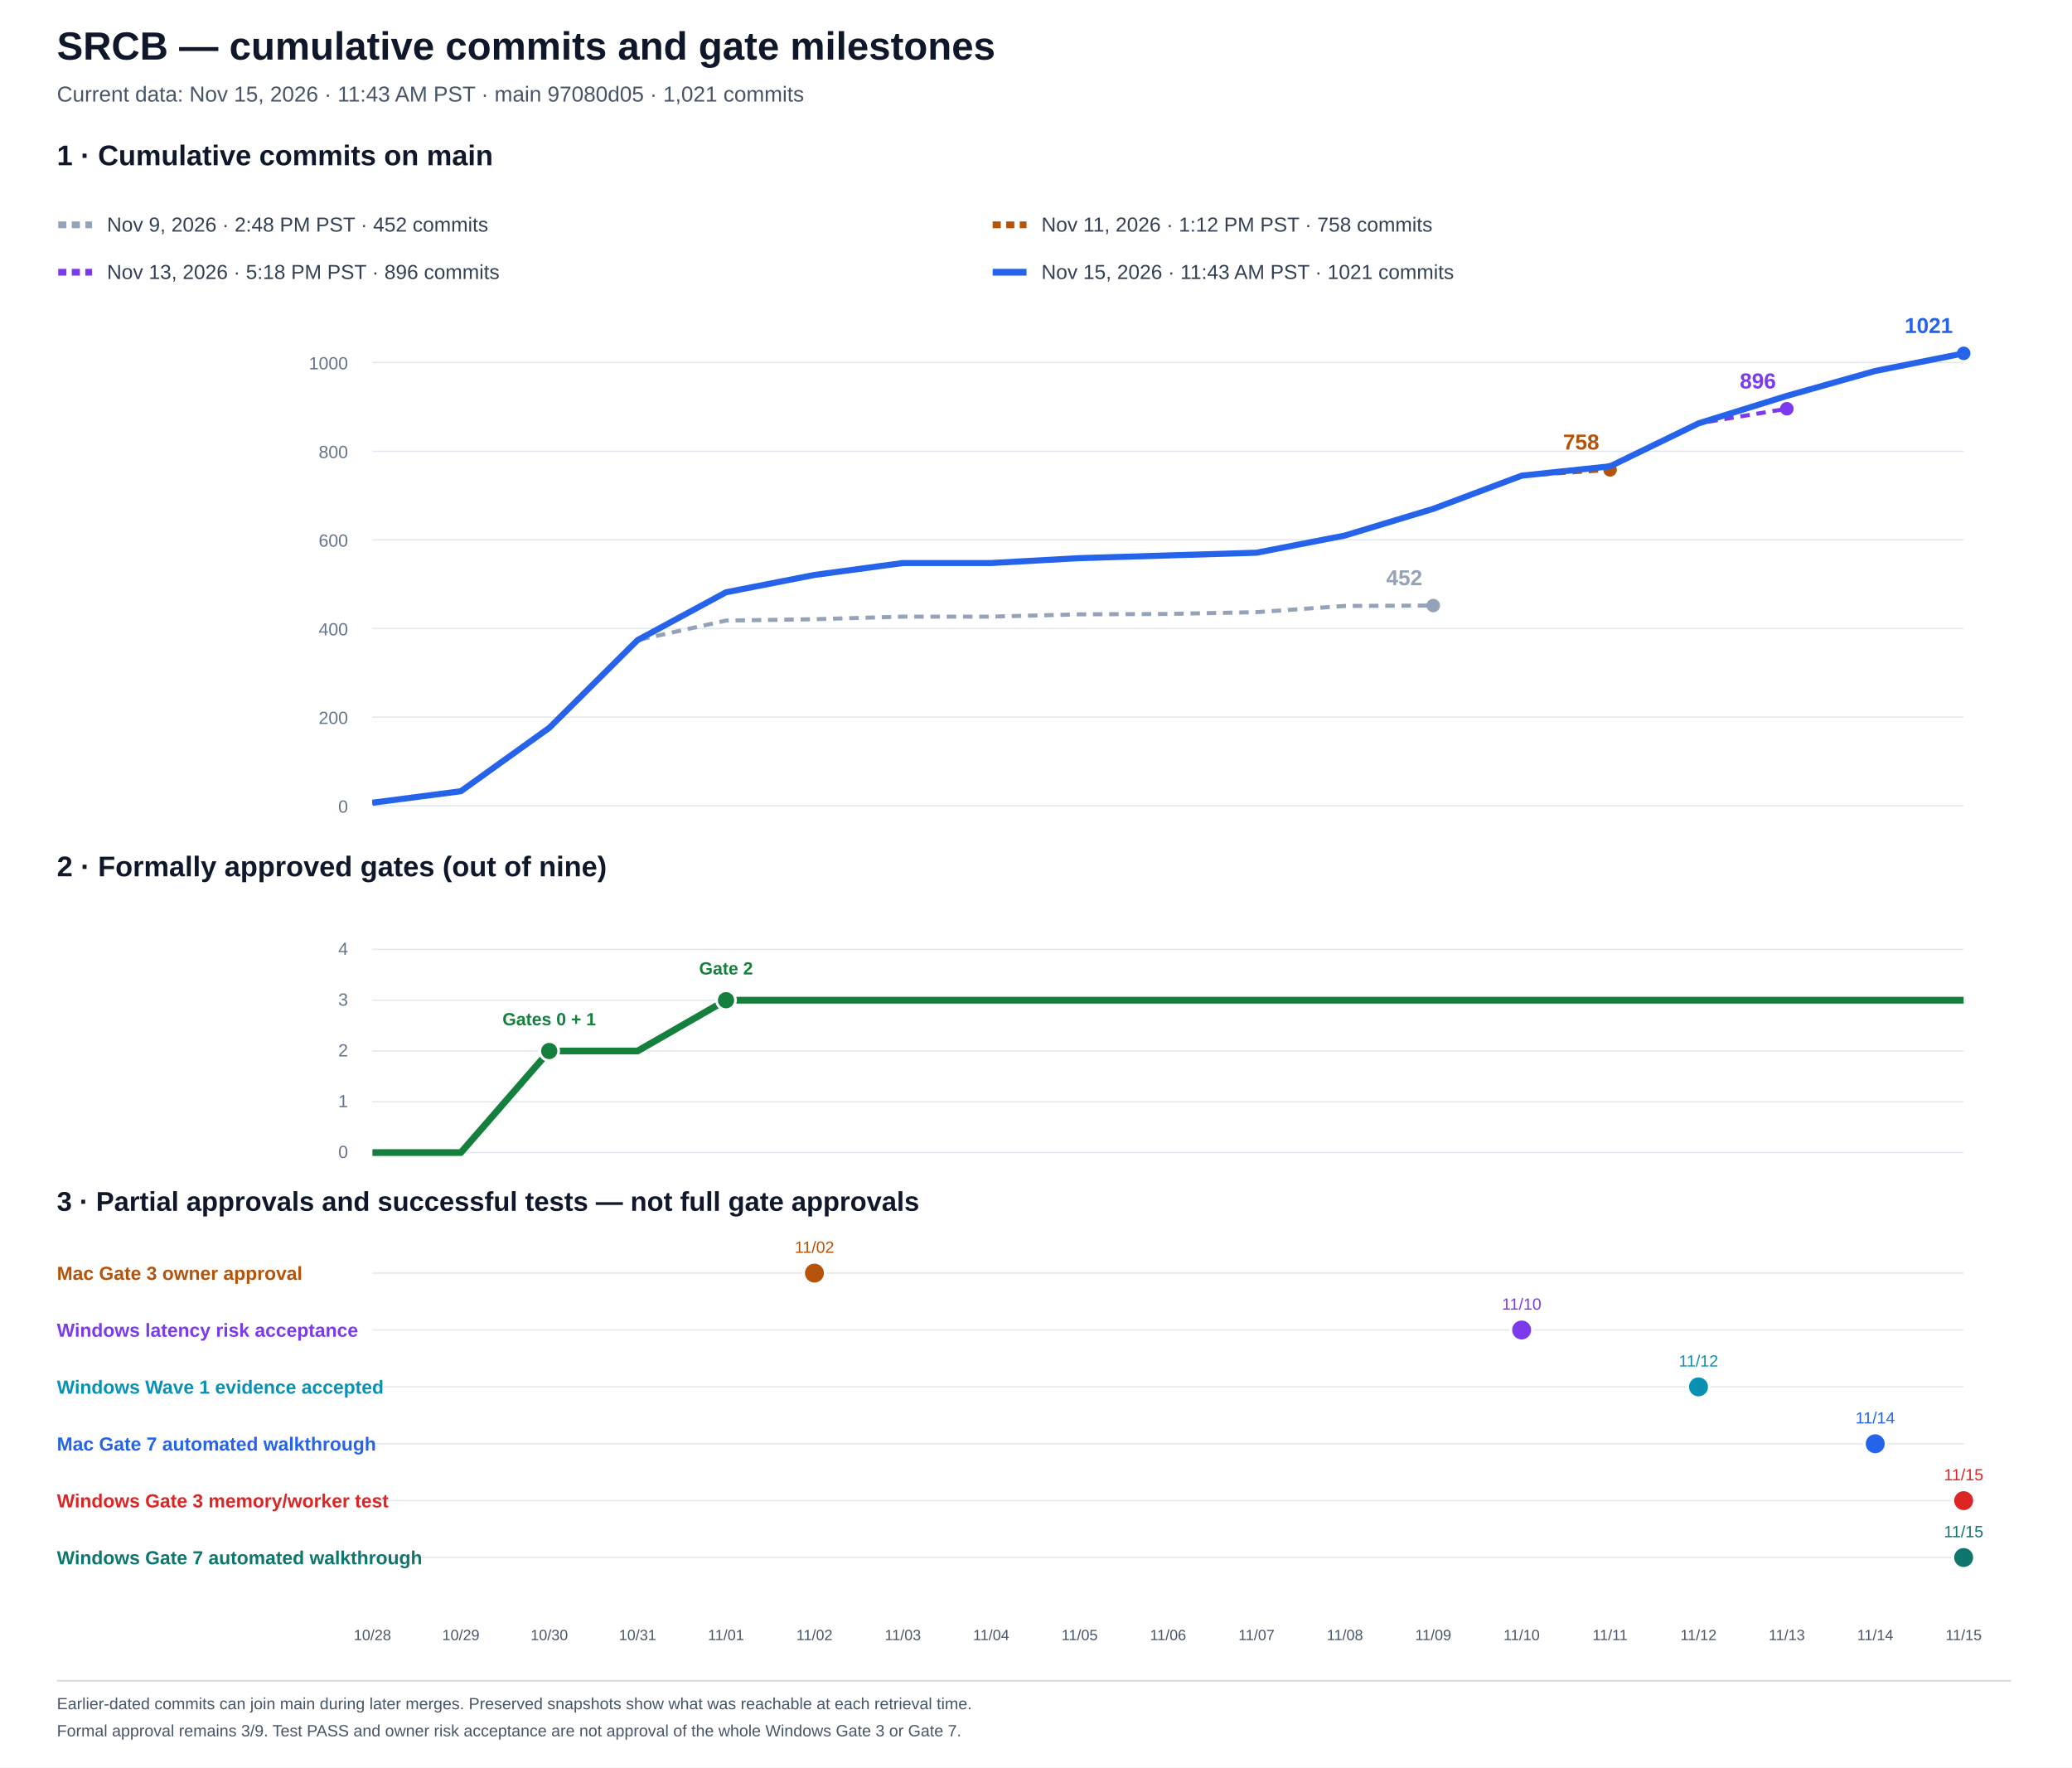
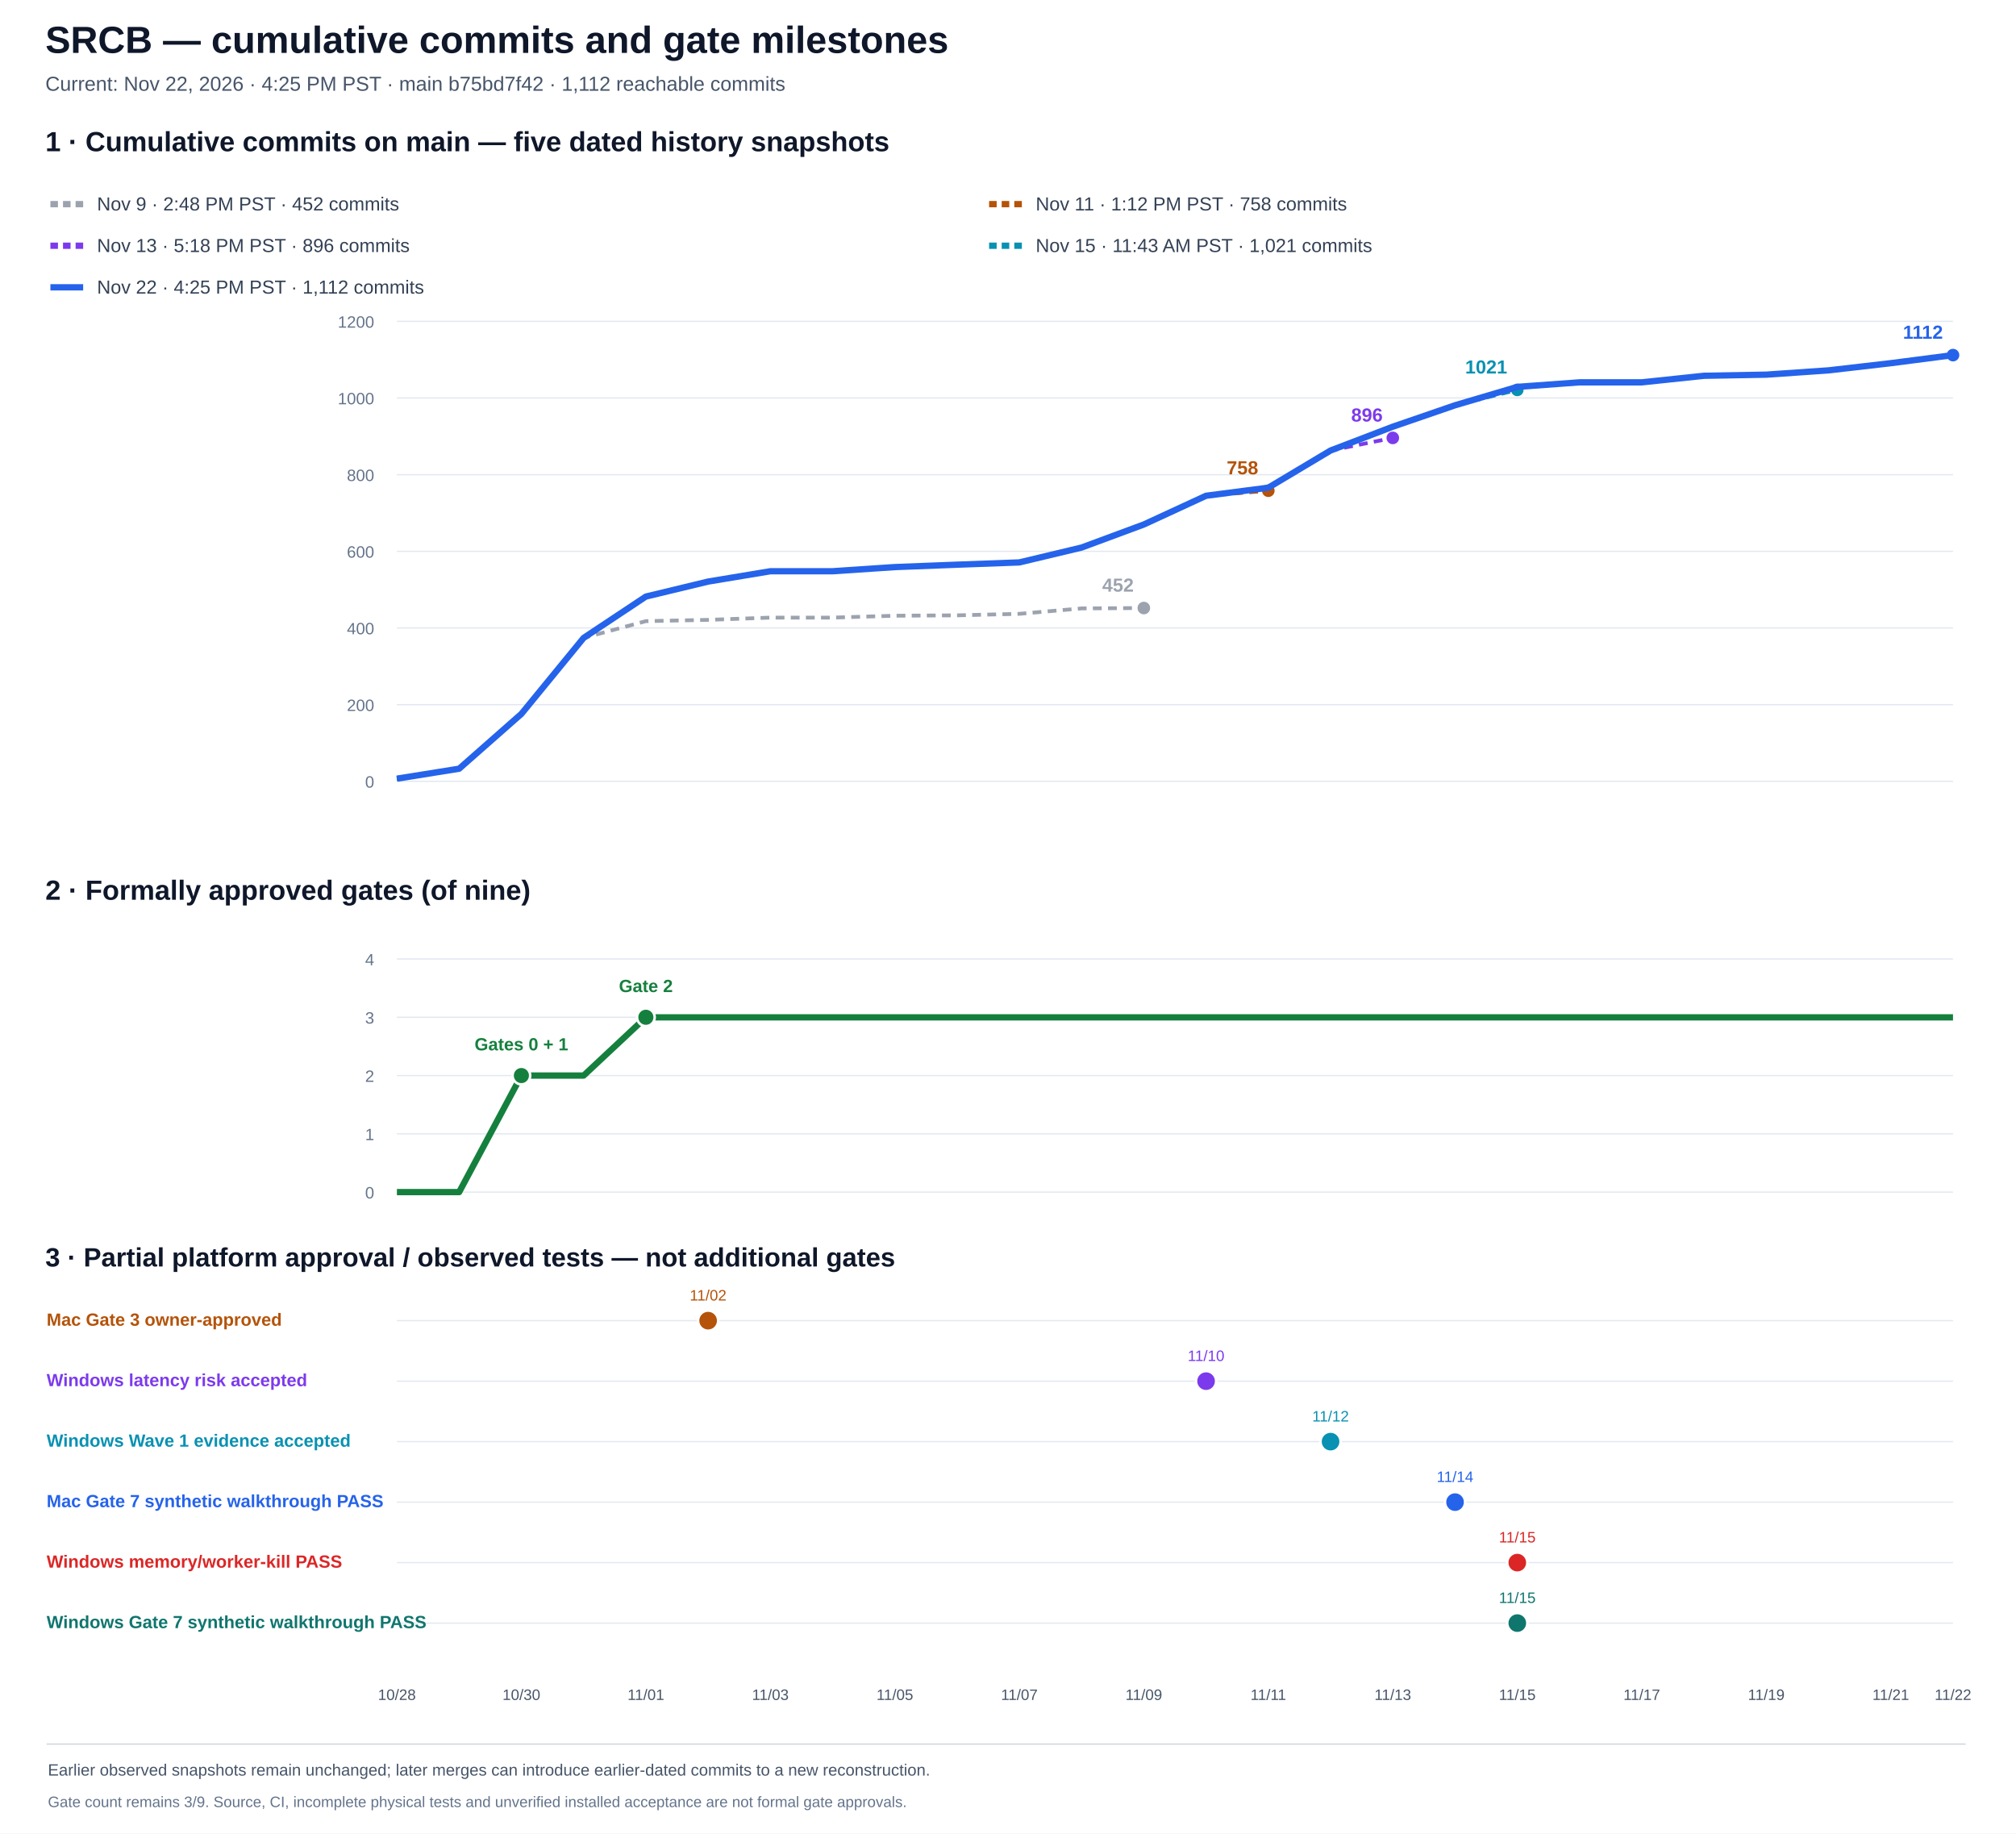
- <svg xmlns="http://www.w3.org/2000/svg" width="1530" height="1305" viewBox="0 0 1530 1305" role="img" aria-labelledby="chart-title chart-desc">
-   <rect x="0" y="0" width="1530" height="1305" fill="#fff" />
-   <text x="42" y="44" font-size="29" font-weight="700" font-family="Arial,sans-serif" fill="#0f172a">SRCB — cumulative commits and gate milestones</text>
-   <text x="42" y="75" font-size="16" font-family="Arial,sans-serif" fill="#475569">Current data: Nov 15, 2026 · 11:43 AM PST · main 97080d05 · 1,021 commits</text>
-   <text x="42" y="122" font-size="21" font-weight="700" font-family="Arial,sans-serif" fill="#0f172a">1 · Cumulative commits on main</text>
-   <line x1="43" x2="68" y1="166" y2="166" stroke="#94a3b8" stroke-width="5" stroke-dasharray="6 4" />
-   <text x="79" y="171" font-size="15" font-family="Arial,sans-serif" fill="#334155">Nov 9, 2026 · 2:48 PM PST · 452 commits</text>
-   <line x1="733" x2="758" y1="166" y2="166" stroke="#b45309" stroke-width="5" stroke-dasharray="6 4" />
-   <text x="769" y="171" font-size="15" font-family="Arial,sans-serif" fill="#334155">Nov 11, 2026 · 1:12 PM PST · 758 commits</text>
-   <line x1="43" x2="68" y1="201" y2="201" stroke="#7c3aed" stroke-width="5" stroke-dasharray="6 4" />
-   <text x="79" y="206" font-size="15" font-family="Arial,sans-serif" fill="#334155">Nov 13, 2026 · 5:18 PM PST · 896 commits</text>
-   <line x1="733" x2="758" y1="201" y2="201" stroke="#2563eb" stroke-width="5" />
-   <text x="769" y="206" font-size="15" font-family="Arial,sans-serif" fill="#334155">Nov 15, 2026 · 11:43 AM PST · 1021 commits</text>
-   <line x1="275" x2="1450" y1="595.0" y2="595.0" stroke="#e2e8f0" />
-   <text x="257" y="600.0" text-anchor="end" font-size="13" font-family="Arial,sans-serif" fill="#64748b">0</text>
-   <line x1="275" x2="1450" y1="529.5" y2="529.5" stroke="#e2e8f0" />
-   <text x="257" y="534.5" text-anchor="end" font-size="13" font-family="Arial,sans-serif" fill="#64748b">200</text>
-   <line x1="275" x2="1450" y1="464.1" y2="464.1" stroke="#e2e8f0" />
-   <text x="257" y="469.1" text-anchor="end" font-size="13" font-family="Arial,sans-serif" fill="#64748b">400</text>
-   <line x1="275" x2="1450" y1="398.6" y2="398.6" stroke="#e2e8f0" />
-   <text x="257" y="403.6" text-anchor="end" font-size="13" font-family="Arial,sans-serif" fill="#64748b">600</text>
-   <line x1="275" x2="1450" y1="333.2" y2="333.2" stroke="#e2e8f0" />
-   <text x="257" y="338.2" text-anchor="end" font-size="13" font-family="Arial,sans-serif" fill="#64748b">800</text>
-   <line x1="275" x2="1450" y1="267.7" y2="267.7" stroke="#e2e8f0" />
-   <text x="257" y="272.7" text-anchor="end" font-size="13" font-family="Arial,sans-serif" fill="#64748b">1000</text>
-   <polyline points="275.0,592.7 340.3,584.2 405.6,537.4 470.8,472.6 536.1,458.2 601.4,457.2 666.7,455.3 731.9,455.3 797.2,453.6 862.5,453.3 927.8,452.0 993.1,447.4 1058.3,447.1" fill="none" stroke="#94a3b8" stroke-width="3" stroke-dasharray="7 5" stroke-linejoin="round" />
-   <circle cx="1058.333" cy="447.1" r="5" fill="#94a3b8" />
-   <text x="1050.3" y="432.1" text-anchor="end" font-size="16" font-family="Arial,sans-serif" font-weight="700" fill="#94a3b8">452</text>
-   <polyline points="275.0,592.7 340.3,584.2 405.6,537.4 470.8,472.6 536.1,437.3 601.4,424.5 666.7,415.7 731.9,415.7 797.2,412.1 862.5,410.1 927.8,408.1 993.1,395.4 1058.3,375.7 1123.6,351.2 1188.9,346.9" fill="none" stroke="#b45309" stroke-width="3" stroke-dasharray="7 5" stroke-linejoin="round" />
-   <circle cx="1188.889" cy="346.9" r="5" fill="#b45309" />
-   <text x="1180.9" y="331.9" text-anchor="end" font-size="16" font-family="Arial,sans-serif" font-weight="700" fill="#b45309">758</text>
-   <polyline points="275.0,592.7 340.3,584.2 405.6,537.4 470.8,472.6 536.1,437.3 601.4,424.5 666.7,415.7 731.9,415.7 797.2,412.1 862.5,410.1 927.8,408.1 993.1,395.4 1058.3,375.7 1123.6,351.2 1188.9,344.3 1254.2,312.6 1319.4,301.8" fill="none" stroke="#7c3aed" stroke-width="3" stroke-dasharray="7 5" stroke-linejoin="round" />
-   <circle cx="1319.444" cy="301.8" r="5" fill="#7c3aed" />
-   <text x="1311.4" y="286.8" text-anchor="end" font-size="16" font-family="Arial,sans-serif" font-weight="700" fill="#7c3aed">896</text>
-   <polyline points="275.0,592.7 340.3,584.2 405.6,537.4 470.8,472.6 536.1,437.3 601.4,424.5 666.7,415.7 731.9,415.7 797.2,412.1 862.5,410.1 927.8,408.1 993.1,395.4 1058.3,375.7 1123.6,351.2 1188.9,344.3 1254.2,312.6 1319.4,292.3 1384.7,273.9 1450.0,260.9" fill="none" stroke="#2563eb" stroke-width="4.5" stroke-linejoin="round" />
-   <circle cx="1450" cy="260.9" r="5" fill="#2563eb" />
-   <text x="1442.0" y="245.9" text-anchor="end" font-size="16" font-family="Arial,sans-serif" font-weight="700" fill="#2563eb">1021</text>
-   <text x="42" y="647" font-size="21" font-family="Arial,sans-serif" font-weight="700" fill="#0f172a">2 · Formally approved gates (out of nine)</text>
-   <line x1="275" x2="1450" y1="851" y2="851" stroke="#e2e8f0" />
-   <text x="257" y="855" text-anchor="end" font-size="13" font-family="Arial,sans-serif" fill="#64748b">0</text>
-   <line x1="275" x2="1450" y1="813.5" y2="813.5" stroke="#e2e8f0" />
-   <text x="257" y="817.5" text-anchor="end" font-size="13" font-family="Arial,sans-serif" fill="#64748b">1</text>
-   <line x1="275" x2="1450" y1="776" y2="776" stroke="#e2e8f0" />
-   <text x="257" y="780" text-anchor="end" font-size="13" font-family="Arial,sans-serif" fill="#64748b">2</text>
-   <line x1="275" x2="1450" y1="738.5" y2="738.5" stroke="#e2e8f0" />
-   <text x="257" y="742.5" text-anchor="end" font-size="13" font-family="Arial,sans-serif" fill="#64748b">3</text>
-   <line x1="275" x2="1450" y1="701" y2="701" stroke="#e2e8f0" />
-   <text x="257" y="705" text-anchor="end" font-size="13" font-family="Arial,sans-serif" fill="#64748b">4</text>
-   <polyline points="275.0,851.0 340.3,851.0 405.6,776.0 470.8,776.0 536.1,738.5 601.4,738.5 666.7,738.5 731.9,738.5 797.2,738.5 862.5,738.5 927.8,738.5 993.1,738.5 1058.3,738.5 1123.6,738.5 1188.9,738.5 1254.2,738.5 1319.4,738.5 1384.7,738.5 1450.0,738.5" fill="none" stroke="#15803d" stroke-width="5" stroke-linejoin="round" />
-   <circle cx="405.556" cy="776" r="7" fill="#15803d" stroke="#fff" stroke-width="2" />
-   <text x="405.556" y="757" text-anchor="middle" font-size="13" font-family="Arial,sans-serif" font-weight="700" fill="#15803d">Gates 0 + 1</text>
-   <circle cx="536.111" cy="738.5" r="7" fill="#15803d" stroke="#fff" stroke-width="2" />
-   <text x="536.111" y="719.5" text-anchor="middle" font-size="13" font-family="Arial,sans-serif" font-weight="700" fill="#15803d">Gate 2</text>
-   <text x="42" y="894" font-size="20" font-family="Arial,sans-serif" font-weight="700" fill="#0f172a">3 · Partial approvals and successful tests — not full gate approvals</text>
-   <line x1="275" y1="940" x2="1450" y2="940" stroke="#e2e8f0" />
-   <text x="42" y="945" font-size="14" font-family="Arial,sans-serif" fill="#b45309" font-weight="700">Mac Gate 3 owner approval</text>
-   <circle cx="601.4" cy="940" r="8" stroke="#fff" stroke-width="2" fill="#b45309" />
-   <text x="601.4" y="925" text-anchor="middle" font-size="12" font-family="Arial,sans-serif" fill="#b45309">11/02</text>
-   <line x1="275" y1="982" x2="1450" y2="982" stroke="#e2e8f0" />
-   <text x="42" y="987" font-size="14" font-family="Arial,sans-serif" fill="#7c3aed" font-weight="700">Windows latency risk acceptance</text>
-   <circle cx="1123.6" cy="982" r="8" stroke="#fff" stroke-width="2" fill="#7c3aed" />
-   <text x="1123.6" y="967" text-anchor="middle" font-size="12" font-family="Arial,sans-serif" fill="#7c3aed">11/10</text>
-   <line x1="275" y1="1024" x2="1450" y2="1024" stroke="#e2e8f0" />
-   <text x="42" y="1029" font-size="14" font-family="Arial,sans-serif" fill="#0891b2" font-weight="700">Windows Wave 1 evidence accepted</text>
-   <circle cx="1254.2" cy="1024" r="8" stroke="#fff" stroke-width="2" fill="#0891b2" />
-   <text x="1254.2" y="1009" text-anchor="middle" font-size="12" font-family="Arial,sans-serif" fill="#0891b2">11/12</text>
-   <line x1="275" y1="1066" x2="1450" y2="1066" stroke="#e2e8f0" />
-   <text x="42" y="1071" font-size="14" font-family="Arial,sans-serif" fill="#2563eb" font-weight="700">Mac Gate 7 automated walkthrough</text>
-   <circle cx="1384.7" cy="1066" r="8" stroke="#fff" stroke-width="2" fill="#2563eb" />
-   <text x="1384.7" y="1051" text-anchor="middle" font-size="12" font-family="Arial,sans-serif" fill="#2563eb">11/14</text>
-   <line x1="275" y1="1108" x2="1450" y2="1108" stroke="#e2e8f0" />
-   <text x="42" y="1113" font-size="14" font-family="Arial,sans-serif" fill="#dc2626" font-weight="700">Windows Gate 3 memory/worker test</text>
-   <circle cx="1450.0" cy="1108" r="8" stroke="#fff" stroke-width="2" fill="#dc2626" />
-   <text x="1450.0" y="1093" text-anchor="middle" font-size="12" font-family="Arial,sans-serif" fill="#dc2626">11/15</text>
-   <line x1="275" y1="1150" x2="1450" y2="1150" stroke="#e2e8f0" />
-   <text x="42" y="1155" font-size="14" font-family="Arial,sans-serif" fill="#0f766e" font-weight="700">Windows Gate 7 automated walkthrough</text>
-   <circle cx="1450.0" cy="1150" r="8" stroke="#fff" stroke-width="2" fill="#0f766e" />
-   <text x="1450.0" y="1135" text-anchor="middle" font-size="12" font-family="Arial,sans-serif" fill="#0f766e">11/15</text>
-   <text x="275.0" y="1211" text-anchor="middle" font-size="11" font-family="Arial,sans-serif" fill="#475569">10/28</text>
-   <text x="340.3" y="1211" text-anchor="middle" font-size="11" font-family="Arial,sans-serif" fill="#475569">10/29</text>
-   <text x="405.6" y="1211" text-anchor="middle" font-size="11" font-family="Arial,sans-serif" fill="#475569">10/30</text>
-   <text x="470.8" y="1211" text-anchor="middle" font-size="11" font-family="Arial,sans-serif" fill="#475569">10/31</text>
-   <text x="536.1" y="1211" text-anchor="middle" font-size="11" font-family="Arial,sans-serif" fill="#475569">11/01</text>
-   <text x="601.4" y="1211" text-anchor="middle" font-size="11" font-family="Arial,sans-serif" fill="#475569">11/02</text>
-   <text x="666.7" y="1211" text-anchor="middle" font-size="11" font-family="Arial,sans-serif" fill="#475569">11/03</text>
-   <text x="731.9" y="1211" text-anchor="middle" font-size="11" font-family="Arial,sans-serif" fill="#475569">11/04</text>
-   <text x="797.2" y="1211" text-anchor="middle" font-size="11" font-family="Arial,sans-serif" fill="#475569">11/05</text>
-   <text x="862.5" y="1211" text-anchor="middle" font-size="11" font-family="Arial,sans-serif" fill="#475569">11/06</text>
-   <text x="927.8" y="1211" text-anchor="middle" font-size="11" font-family="Arial,sans-serif" fill="#475569">11/07</text>
-   <text x="993.1" y="1211" text-anchor="middle" font-size="11" font-family="Arial,sans-serif" fill="#475569">11/08</text>
-   <text x="1058.3" y="1211" text-anchor="middle" font-size="11" font-family="Arial,sans-serif" fill="#475569">11/09</text>
-   <text x="1123.6" y="1211" text-anchor="middle" font-size="11" font-family="Arial,sans-serif" fill="#475569">11/10</text>
-   <text x="1188.9" y="1211" text-anchor="middle" font-size="11" font-family="Arial,sans-serif" fill="#475569">11/11</text>
-   <text x="1254.2" y="1211" text-anchor="middle" font-size="11" font-family="Arial,sans-serif" fill="#475569">11/12</text>
-   <text x="1319.4" y="1211" text-anchor="middle" font-size="11" font-family="Arial,sans-serif" fill="#475569">11/13</text>
-   <text x="1384.7" y="1211" text-anchor="middle" font-size="11" font-family="Arial,sans-serif" fill="#475569">11/14</text>
-   <text x="1450.0" y="1211" text-anchor="middle" font-size="11" font-family="Arial,sans-serif" fill="#475569">11/15</text>
-   <line x1="42" x2="1485" y1="1241" y2="1241" stroke="#cbd5e1" />
-   <text x="42" y="1262" font-size="12" font-family="Arial,sans-serif" fill="#475569">Earlier-dated commits can join main during later merges. Preserved snapshots show what was reachable at each retrieval time.</text>
-   <text x="42" y="1282" font-size="12" font-family="Arial,sans-serif" fill="#475569">Formal approval remains 3/9. Test PASS and owner risk acceptance are not approval of the whole Windows Gate 3 or Gate 7.</text>
+ <svg xmlns="http://www.w3.org/2000/svg" width="1600" height="1455" viewBox="0 0 1600 1455" role="img" aria-labelledby="title description">
+   <rect width="1600" height="1455" fill="#ffffff" />
+   <text x="36" y="42" font-family="Arial,sans-serif" font-size="30" font-weight="700" fill="#0f172a">SRCB — cumulative commits and gate milestones</text>
+   <text x="36" y="72" font-family="Arial,sans-serif" font-size="16" fill="#475569">Current: Nov 22, 2026 · 4:25 PM PST · main b75bd7f42 · 1,112 reachable commits</text>
+   <text x="36" y="120" font-family="Arial,sans-serif" font-size="22" font-weight="700" fill="#0f172a">1 · Cumulative commits on main — five dated history snapshots</text>
+   <line x1="40" x2="66" y1="162" y2="162" stroke="#9ca3af" stroke-width="5" stroke-dasharray="6 4" />
+   <text x="77" y="167" font-size="15" font-family="Arial,sans-serif" fill="#334155">Nov 9 · 2:48 PM PST · 452 commits</text>
+   <line x1="785" x2="811" y1="162" y2="162" stroke="#b45309" stroke-width="5" stroke-dasharray="6 4" />
+   <text x="822" y="167" font-size="15" font-family="Arial,sans-serif" fill="#334155">Nov 11 · 1:12 PM PST · 758 commits</text>
+   <line x1="40" x2="66" y1="195" y2="195" stroke="#7c3aed" stroke-width="5" stroke-dasharray="6 4" />
+   <text x="77" y="200" font-size="15" font-family="Arial,sans-serif" fill="#334155">Nov 13 · 5:18 PM PST · 896 commits</text>
+   <line x1="785" x2="811" y1="195" y2="195" stroke="#0891b2" stroke-width="5" stroke-dasharray="6 4" />
+   <text x="822" y="200" font-size="15" font-family="Arial,sans-serif" fill="#334155">Nov 15 · 11:43 AM PST · 1,021 commits</text>
+   <line x1="40" x2="66" y1="228" y2="228" stroke="#2563eb" stroke-width="5" />
+   <text x="77" y="233" font-size="15" font-family="Arial,sans-serif" fill="#334155">Nov 22 · 4:25 PM PST · 1,112 commits</text>
+   <line x1="315" y1="620.0" x2="1550" y2="620.0" stroke="#e2e8f0" />
+   <text x="297" y="625.0" text-anchor="end" font-size="13" font-family="Arial,sans-serif" fill="#64748b">0</text>
+   <line x1="315" y1="559.2" x2="1550" y2="559.2" stroke="#e2e8f0" />
+   <text x="297" y="564.2" text-anchor="end" font-size="13" font-family="Arial,sans-serif" fill="#64748b">200</text>
+   <line x1="315" y1="498.3" x2="1550" y2="498.3" stroke="#e2e8f0" />
+   <text x="297" y="503.3" text-anchor="end" font-size="13" font-family="Arial,sans-serif" fill="#64748b">400</text>
+   <line x1="315" y1="437.5" x2="1550" y2="437.5" stroke="#e2e8f0" />
+   <text x="297" y="442.5" text-anchor="end" font-size="13" font-family="Arial,sans-serif" fill="#64748b">600</text>
+   <line x1="315" y1="376.7" x2="1550" y2="376.7" stroke="#e2e8f0" />
+   <text x="297" y="381.7" text-anchor="end" font-size="13" font-family="Arial,sans-serif" fill="#64748b">800</text>
+   <line x1="315" y1="315.8" x2="1550" y2="315.8" stroke="#e2e8f0" />
+   <text x="297" y="320.8" text-anchor="end" font-size="13" font-family="Arial,sans-serif" fill="#64748b">1000</text>
+   <line x1="315" y1="255.0" x2="1550" y2="255.0" stroke="#e2e8f0" />
+   <text x="297" y="260.0" text-anchor="end" font-size="13" font-family="Arial,sans-serif" fill="#64748b">1200</text>
+   <polyline points="315.0,617.9 364.4,610.0 413.8,566.5 463.2,506.2 512.6,492.9 562.0,491.9 611.4,490.1 660.8,490.1 710.2,488.6 759.6,488.3 809.0,487.1 858.4,482.8 907.8,482.5" fill="none" stroke="#9ca3af" stroke-width="3" stroke-dasharray="7 5" stroke-linejoin="round" />
+   <circle cx="907.8" cy="482.5" r="5" fill="#9ca3af" />
+   <text x="899.8" y="469.5" text-anchor="end" font-size="15" font-family="Arial,sans-serif" font-weight="700" fill="#9ca3af">452</text>
+   <polyline points="315.0,617.9 364.4,610.0 413.8,566.5 463.2,506.2 512.6,473.4 562.0,461.5 611.4,453.3 660.8,453.3 710.2,450.0 759.6,448.1 809.0,446.3 858.4,434.5 907.8,416.2 957.2,393.4 1006.6,389.4" fill="none" stroke="#b45309" stroke-width="3" stroke-dasharray="7 5" stroke-linejoin="round" />
+   <circle cx="1006.6" cy="389.4" r="5" fill="#b45309" />
+   <text x="998.6" y="376.4" text-anchor="end" font-size="15" font-family="Arial,sans-serif" font-weight="700" fill="#b45309">758</text>
+   <polyline points="315.0,617.9 364.4,610.0 413.8,566.5 463.2,506.2 512.6,473.4 562.0,461.5 611.4,453.3 660.8,453.3 710.2,450.0 759.6,448.1 809.0,446.3 858.4,434.5 907.8,416.2 957.2,393.4 1006.6,387.0 1056.0,357.5 1105.4,347.5" fill="none" stroke="#7c3aed" stroke-width="3" stroke-dasharray="7 5" stroke-linejoin="round" />
+   <circle cx="1105.4" cy="347.5" r="5" fill="#7c3aed" />
+   <text x="1097.4" y="334.5" text-anchor="end" font-size="15" font-family="Arial,sans-serif" font-weight="700" fill="#7c3aed">896</text>
+   <polyline points="315.0,617.9 364.4,610.0 413.8,566.5 463.2,506.2 512.6,473.4 562.0,461.5 611.4,453.3 660.8,453.3 710.2,450.0 759.6,448.1 809.0,446.3 858.4,434.5 907.8,416.2 957.2,393.4 1006.6,387.0 1056.0,357.5 1105.4,338.6 1154.8,321.6 1204.2,309.4" fill="none" stroke="#0891b2" stroke-width="3" stroke-dasharray="7 5" stroke-linejoin="round" />
+   <circle cx="1204.2" cy="309.4" r="5" fill="#0891b2" />
+   <text x="1196.2" y="296.4" text-anchor="end" font-size="15" font-family="Arial,sans-serif" font-weight="700" fill="#0891b2">1021</text>
+   <polyline points="315.0,617.9 364.4,610.0 413.8,566.5 463.2,506.2 512.6,473.4 562.0,461.5 611.4,453.3 660.8,453.3 710.2,450.0 759.6,448.1 809.0,446.3 858.4,434.5 907.8,416.2 957.2,393.4 1006.6,387.0 1056.0,357.5 1105.4,338.6 1154.8,321.6 1204.2,307.0 1253.6,303.4 1303.0,303.4 1352.4,298.2 1401.8,297.3 1451.2,293.9 1500.6,288.2 1550.0,281.8" fill="none" stroke="#2563eb" stroke-width="5" stroke-linejoin="round" />
+   <circle cx="1550" cy="281.8" r="5" fill="#2563eb" />
+   <text x="1542.0" y="268.8" text-anchor="end" font-size="15" font-family="Arial,sans-serif" font-weight="700" fill="#2563eb">1112</text>
+   <text x="36" y="714" font-family="Arial,sans-serif" font-size="22" font-weight="700" fill="#0f172a">2 · Formally approved gates (of nine)</text>
+   <line x1="315" x2="1550" y1="946" y2="946" stroke="#e2e8f0" />
+   <text x="297" y="951" text-anchor="end" font-size="13" font-family="Arial,sans-serif" fill="#64748b">0</text>
+   <line x1="315" x2="1550" y1="899.75" y2="899.75" stroke="#e2e8f0" />
+   <text x="297" y="904.75" text-anchor="end" font-size="13" font-family="Arial,sans-serif" fill="#64748b">1</text>
+   <line x1="315" x2="1550" y1="853.5" y2="853.5" stroke="#e2e8f0" />
+   <text x="297" y="858.5" text-anchor="end" font-size="13" font-family="Arial,sans-serif" fill="#64748b">2</text>
+   <line x1="315" x2="1550" y1="807.25" y2="807.25" stroke="#e2e8f0" />
+   <text x="297" y="812.25" text-anchor="end" font-size="13" font-family="Arial,sans-serif" fill="#64748b">3</text>
+   <line x1="315" x2="1550" y1="761" y2="761" stroke="#e2e8f0" />
+   <text x="297" y="766" text-anchor="end" font-size="13" font-family="Arial,sans-serif" fill="#64748b">4</text>
+   <polyline points="315.0,946.0 364.4,946.0 413.8,853.5 463.2,853.5 512.6,807.3 562.0,807.3 611.4,807.3 660.8,807.3 710.2,807.3 759.6,807.3 809.0,807.3 858.4,807.3 907.8,807.3 957.2,807.3 1006.6,807.3 1056.0,807.3 1105.4,807.3 1154.8,807.3 1204.2,807.3 1253.6,807.3 1303.0,807.3 1352.4,807.3 1401.8,807.3 1451.2,807.3 1500.6,807.3 1550.0,807.3" fill="none" stroke="#15803d" stroke-width="5" stroke-linejoin="round" />
+   <circle cx="413.8" cy="853.5" r="7" fill="#15803d" stroke="#fff" stroke-width="2" />
+   <text x="413.8" y="833.5" text-anchor="middle" font-size="14" font-family="Arial,sans-serif" font-weight="700" fill="#15803d">Gates 0 + 1</text>
+   <circle cx="512.6" cy="807.25" r="7" fill="#15803d" stroke="#fff" stroke-width="2" />
+   <text x="512.6" y="787.25" text-anchor="middle" font-size="14" font-family="Arial,sans-serif" font-weight="700" fill="#15803d">Gate 2</text>
+   <text x="36" y="1005" font-size="21" font-family="Arial,sans-serif" font-weight="700" fill="#0f172a">3 · Partial platform approval / observed tests — not additional gates</text>
+   <line x1="315" y1="1048" x2="1550" y2="1048" stroke="#e2e8f0" />
+   <text x="37" y="1052" font-size="14" font-family="Arial,sans-serif" font-weight="700" fill="#b45309">Mac Gate 3 owner-approved</text>
+   <circle cx="562" cy="1048" r="8" stroke="white" stroke-width="2" fill="#b45309" />
+   <text x="562" y="1032" text-anchor="middle" font-size="12" font-family="Arial,sans-serif" fill="#b45309">11/02</text>
+   <line x1="315" y1="1096" x2="1550" y2="1096" stroke="#e2e8f0" />
+   <text x="37" y="1100" font-size="14" font-family="Arial,sans-serif" font-weight="700" fill="#7c3aed">Windows latency risk accepted</text>
+   <circle cx="957.2" cy="1096" r="8" stroke="white" stroke-width="2" fill="#7c3aed" />
+   <text x="957.2" y="1080" text-anchor="middle" font-size="12" font-family="Arial,sans-serif" fill="#7c3aed">11/10</text>
+   <line x1="315" y1="1144" x2="1550" y2="1144" stroke="#e2e8f0" />
+   <text x="37" y="1148" font-size="14" font-family="Arial,sans-serif" font-weight="700" fill="#0891b2">Windows Wave 1 evidence accepted</text>
+   <circle cx="1056" cy="1144" r="8" stroke="white" stroke-width="2" fill="#0891b2" />
+   <text x="1056" y="1128" text-anchor="middle" font-size="12" font-family="Arial,sans-serif" fill="#0891b2">11/12</text>
+   <line x1="315" y1="1192" x2="1550" y2="1192" stroke="#e2e8f0" />
+   <text x="37" y="1196" font-size="14" font-family="Arial,sans-serif" font-weight="700" fill="#2563eb">Mac Gate 7 synthetic walkthrough PASS</text>
+   <circle cx="1154.8" cy="1192" r="8" stroke="white" stroke-width="2" fill="#2563eb" />
+   <text x="1154.8" y="1176" text-anchor="middle" font-size="12" font-family="Arial,sans-serif" fill="#2563eb">11/14</text>
+   <line x1="315" y1="1240" x2="1550" y2="1240" stroke="#e2e8f0" />
+   <text x="37" y="1244" font-size="14" font-family="Arial,sans-serif" font-weight="700" fill="#dc2626">Windows memory/worker-kill PASS</text>
+   <circle cx="1204.2" cy="1240" r="8" stroke="white" stroke-width="2" fill="#dc2626" />
+   <text x="1204.2" y="1224" text-anchor="middle" font-size="12" font-family="Arial,sans-serif" fill="#dc2626">11/15</text>
+   <line x1="315" y1="1288" x2="1550" y2="1288" stroke="#e2e8f0" />
+   <text x="37" y="1292" font-size="14" font-family="Arial,sans-serif" font-weight="700" fill="#0f766e">Windows Gate 7 synthetic walkthrough PASS</text>
+   <circle cx="1204.2" cy="1288" r="8" stroke="white" stroke-width="2" fill="#0f766e" />
+   <text x="1204.2" y="1272" text-anchor="middle" font-size="12" font-family="Arial,sans-serif" fill="#0f766e">11/15</text>
+   <text x="315.0" y="1349" text-anchor="middle" font-size="12" font-family="Arial,sans-serif" fill="#475569">10/28</text>
+   <text x="413.8" y="1349" text-anchor="middle" font-size="12" font-family="Arial,sans-serif" fill="#475569">10/30</text>
+   <text x="512.6" y="1349" text-anchor="middle" font-size="12" font-family="Arial,sans-serif" fill="#475569">11/01</text>
+   <text x="611.4" y="1349" text-anchor="middle" font-size="12" font-family="Arial,sans-serif" fill="#475569">11/03</text>
+   <text x="710.2" y="1349" text-anchor="middle" font-size="12" font-family="Arial,sans-serif" fill="#475569">11/05</text>
+   <text x="809.0" y="1349" text-anchor="middle" font-size="12" font-family="Arial,sans-serif" fill="#475569">11/07</text>
+   <text x="907.8" y="1349" text-anchor="middle" font-size="12" font-family="Arial,sans-serif" fill="#475569">11/09</text>
+   <text x="1006.6" y="1349" text-anchor="middle" font-size="12" font-family="Arial,sans-serif" fill="#475569">11/11</text>
+   <text x="1105.4" y="1349" text-anchor="middle" font-size="12" font-family="Arial,sans-serif" fill="#475569">11/13</text>
+   <text x="1204.2" y="1349" text-anchor="middle" font-size="12" font-family="Arial,sans-serif" fill="#475569">11/15</text>
+   <text x="1303.0" y="1349" text-anchor="middle" font-size="12" font-family="Arial,sans-serif" fill="#475569">11/17</text>
+   <text x="1401.8" y="1349" text-anchor="middle" font-size="12" font-family="Arial,sans-serif" fill="#475569">11/19</text>
+   <text x="1500.6" y="1349" text-anchor="middle" font-size="12" font-family="Arial,sans-serif" fill="#475569">11/21</text>
+   <text x="1550.0" y="1349" text-anchor="middle" font-size="12" font-family="Arial,sans-serif" fill="#475569">11/22</text>
+   <line x1="37" x2="1560" y1="1384" y2="1384" stroke="#cbd5e1" />
+   <text x="38" y="1409" font-size="13" font-family="Arial,sans-serif" fill="#475569">Earlier observed snapshots remain unchanged; later merges can introduce earlier-dated commits to a new reconstruction.</text>
+   <text x="38" y="1434" font-size="12" font-family="Arial,sans-serif" fill="#64748b">Gate count remains 3/9. Source, CI, incomplete physical tests and unverified installed acceptance are not formal gate approvals.</text>
</svg>
